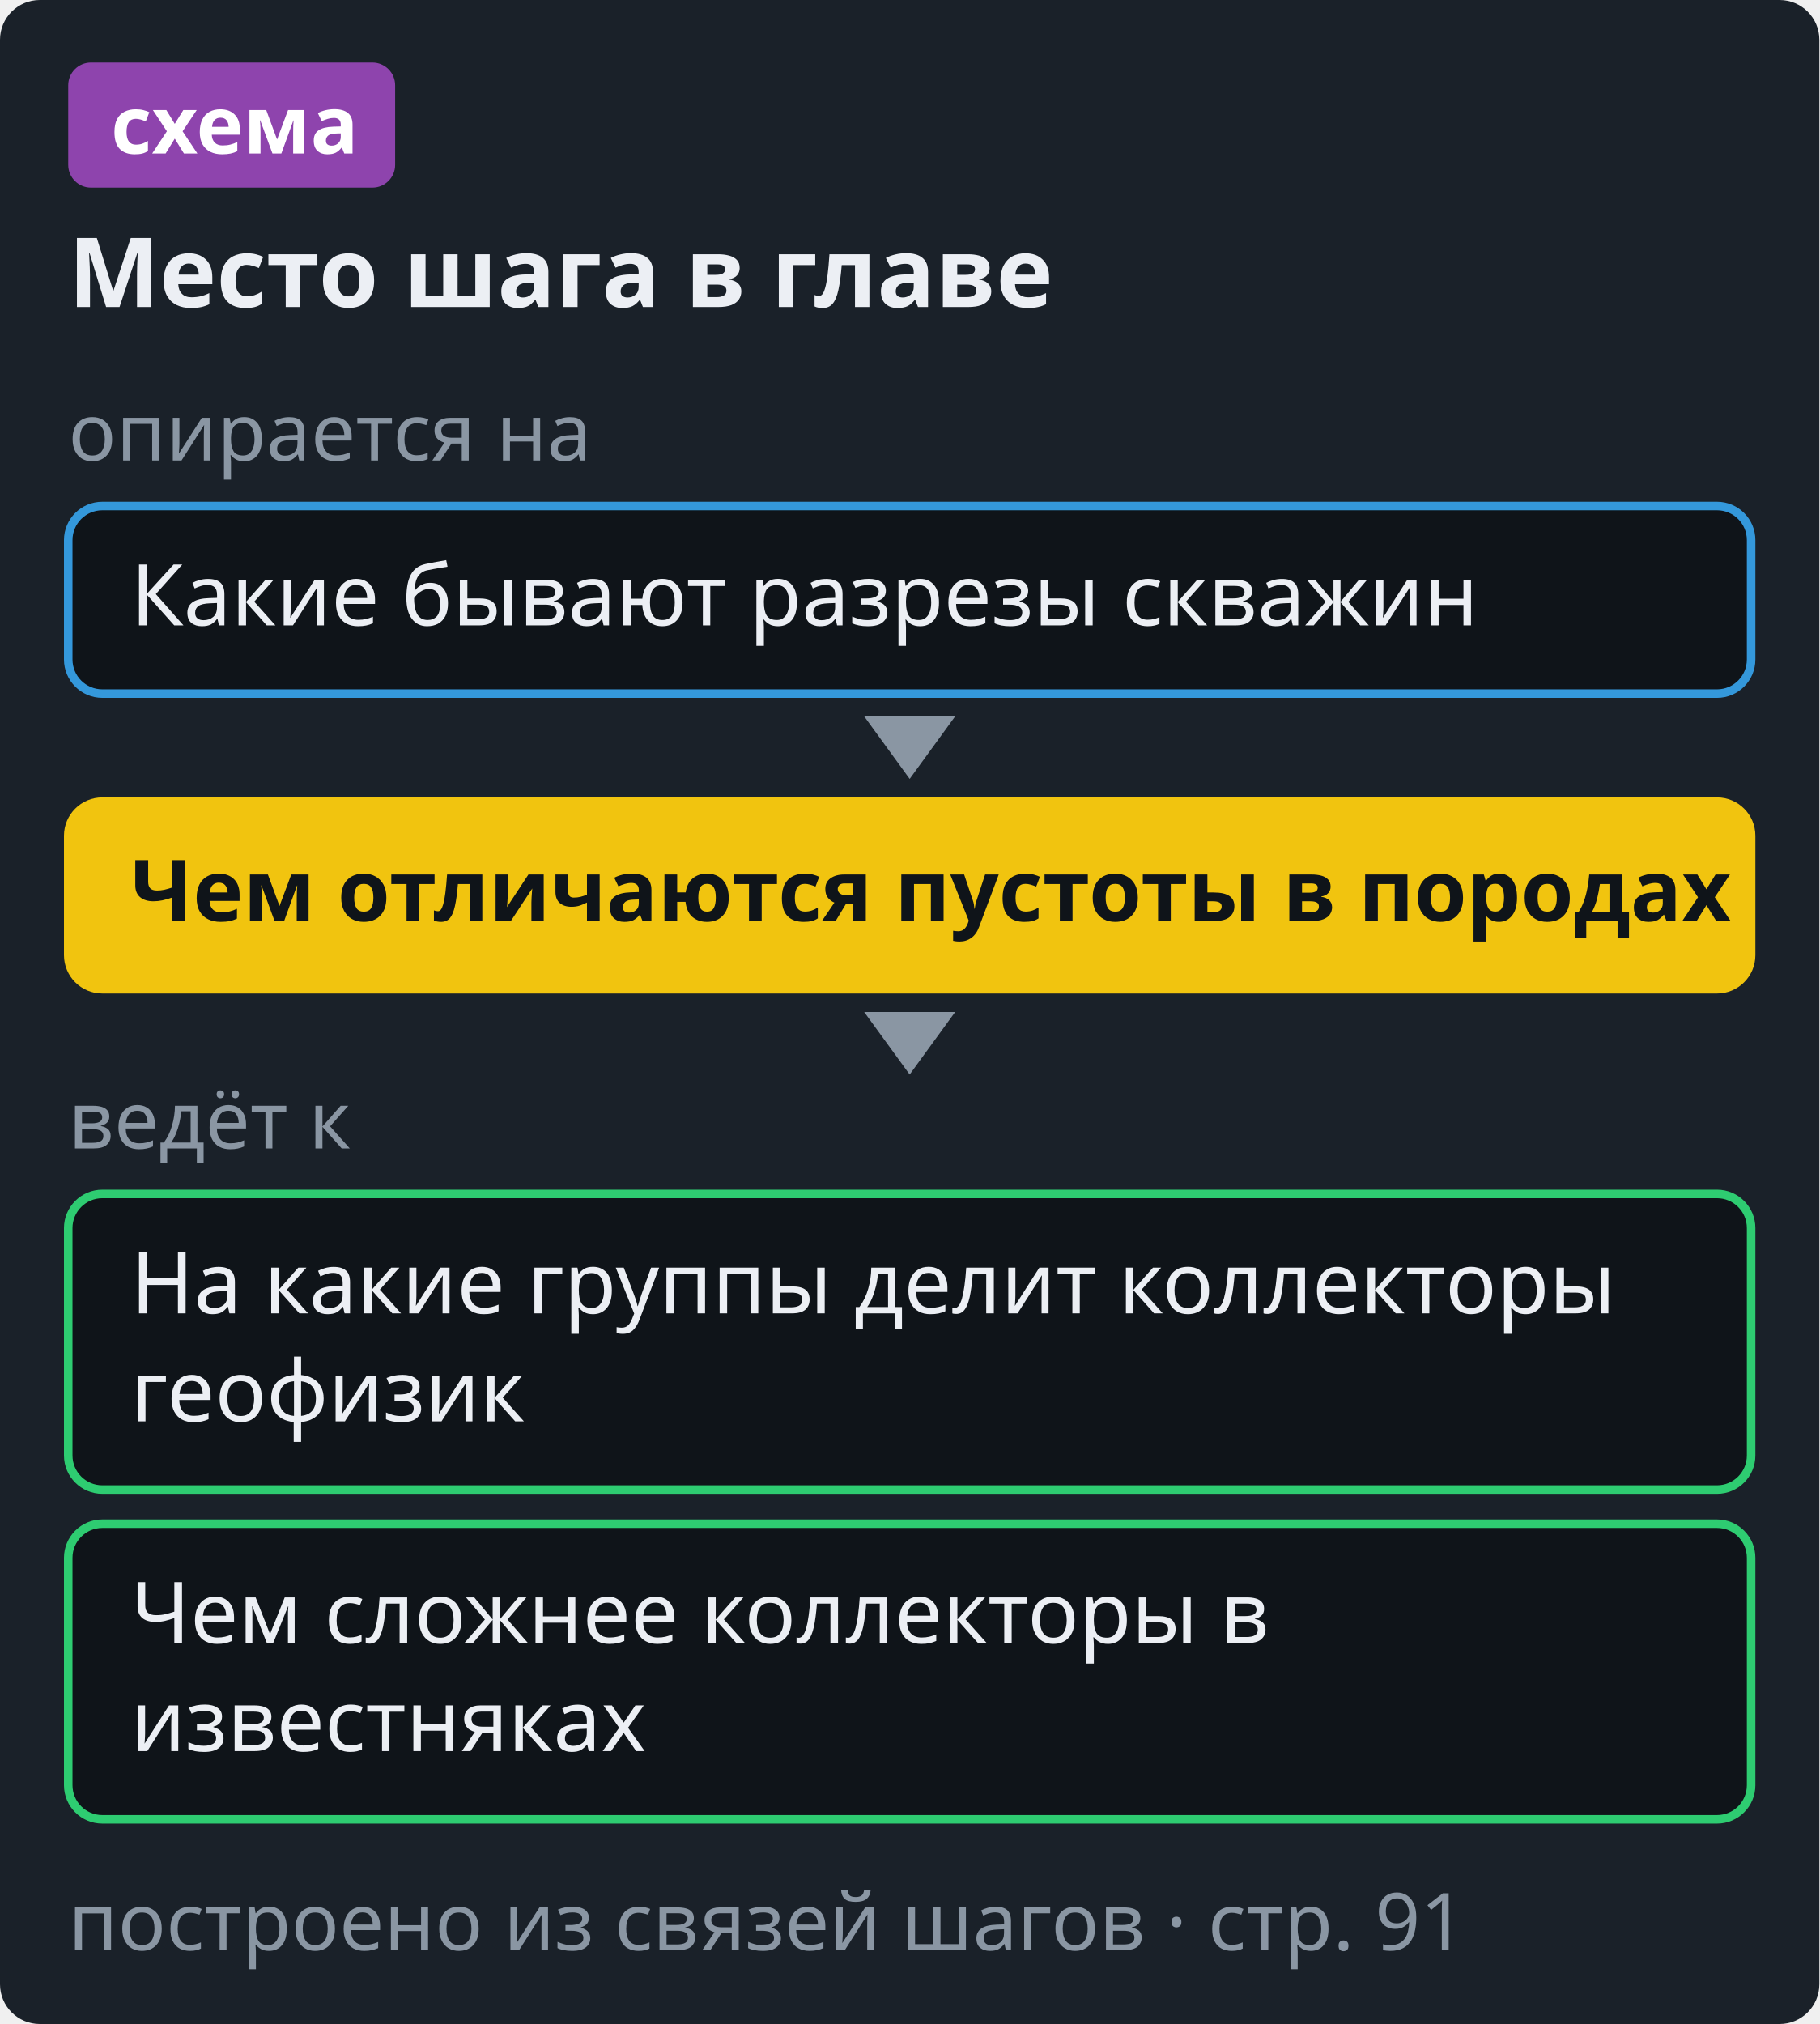
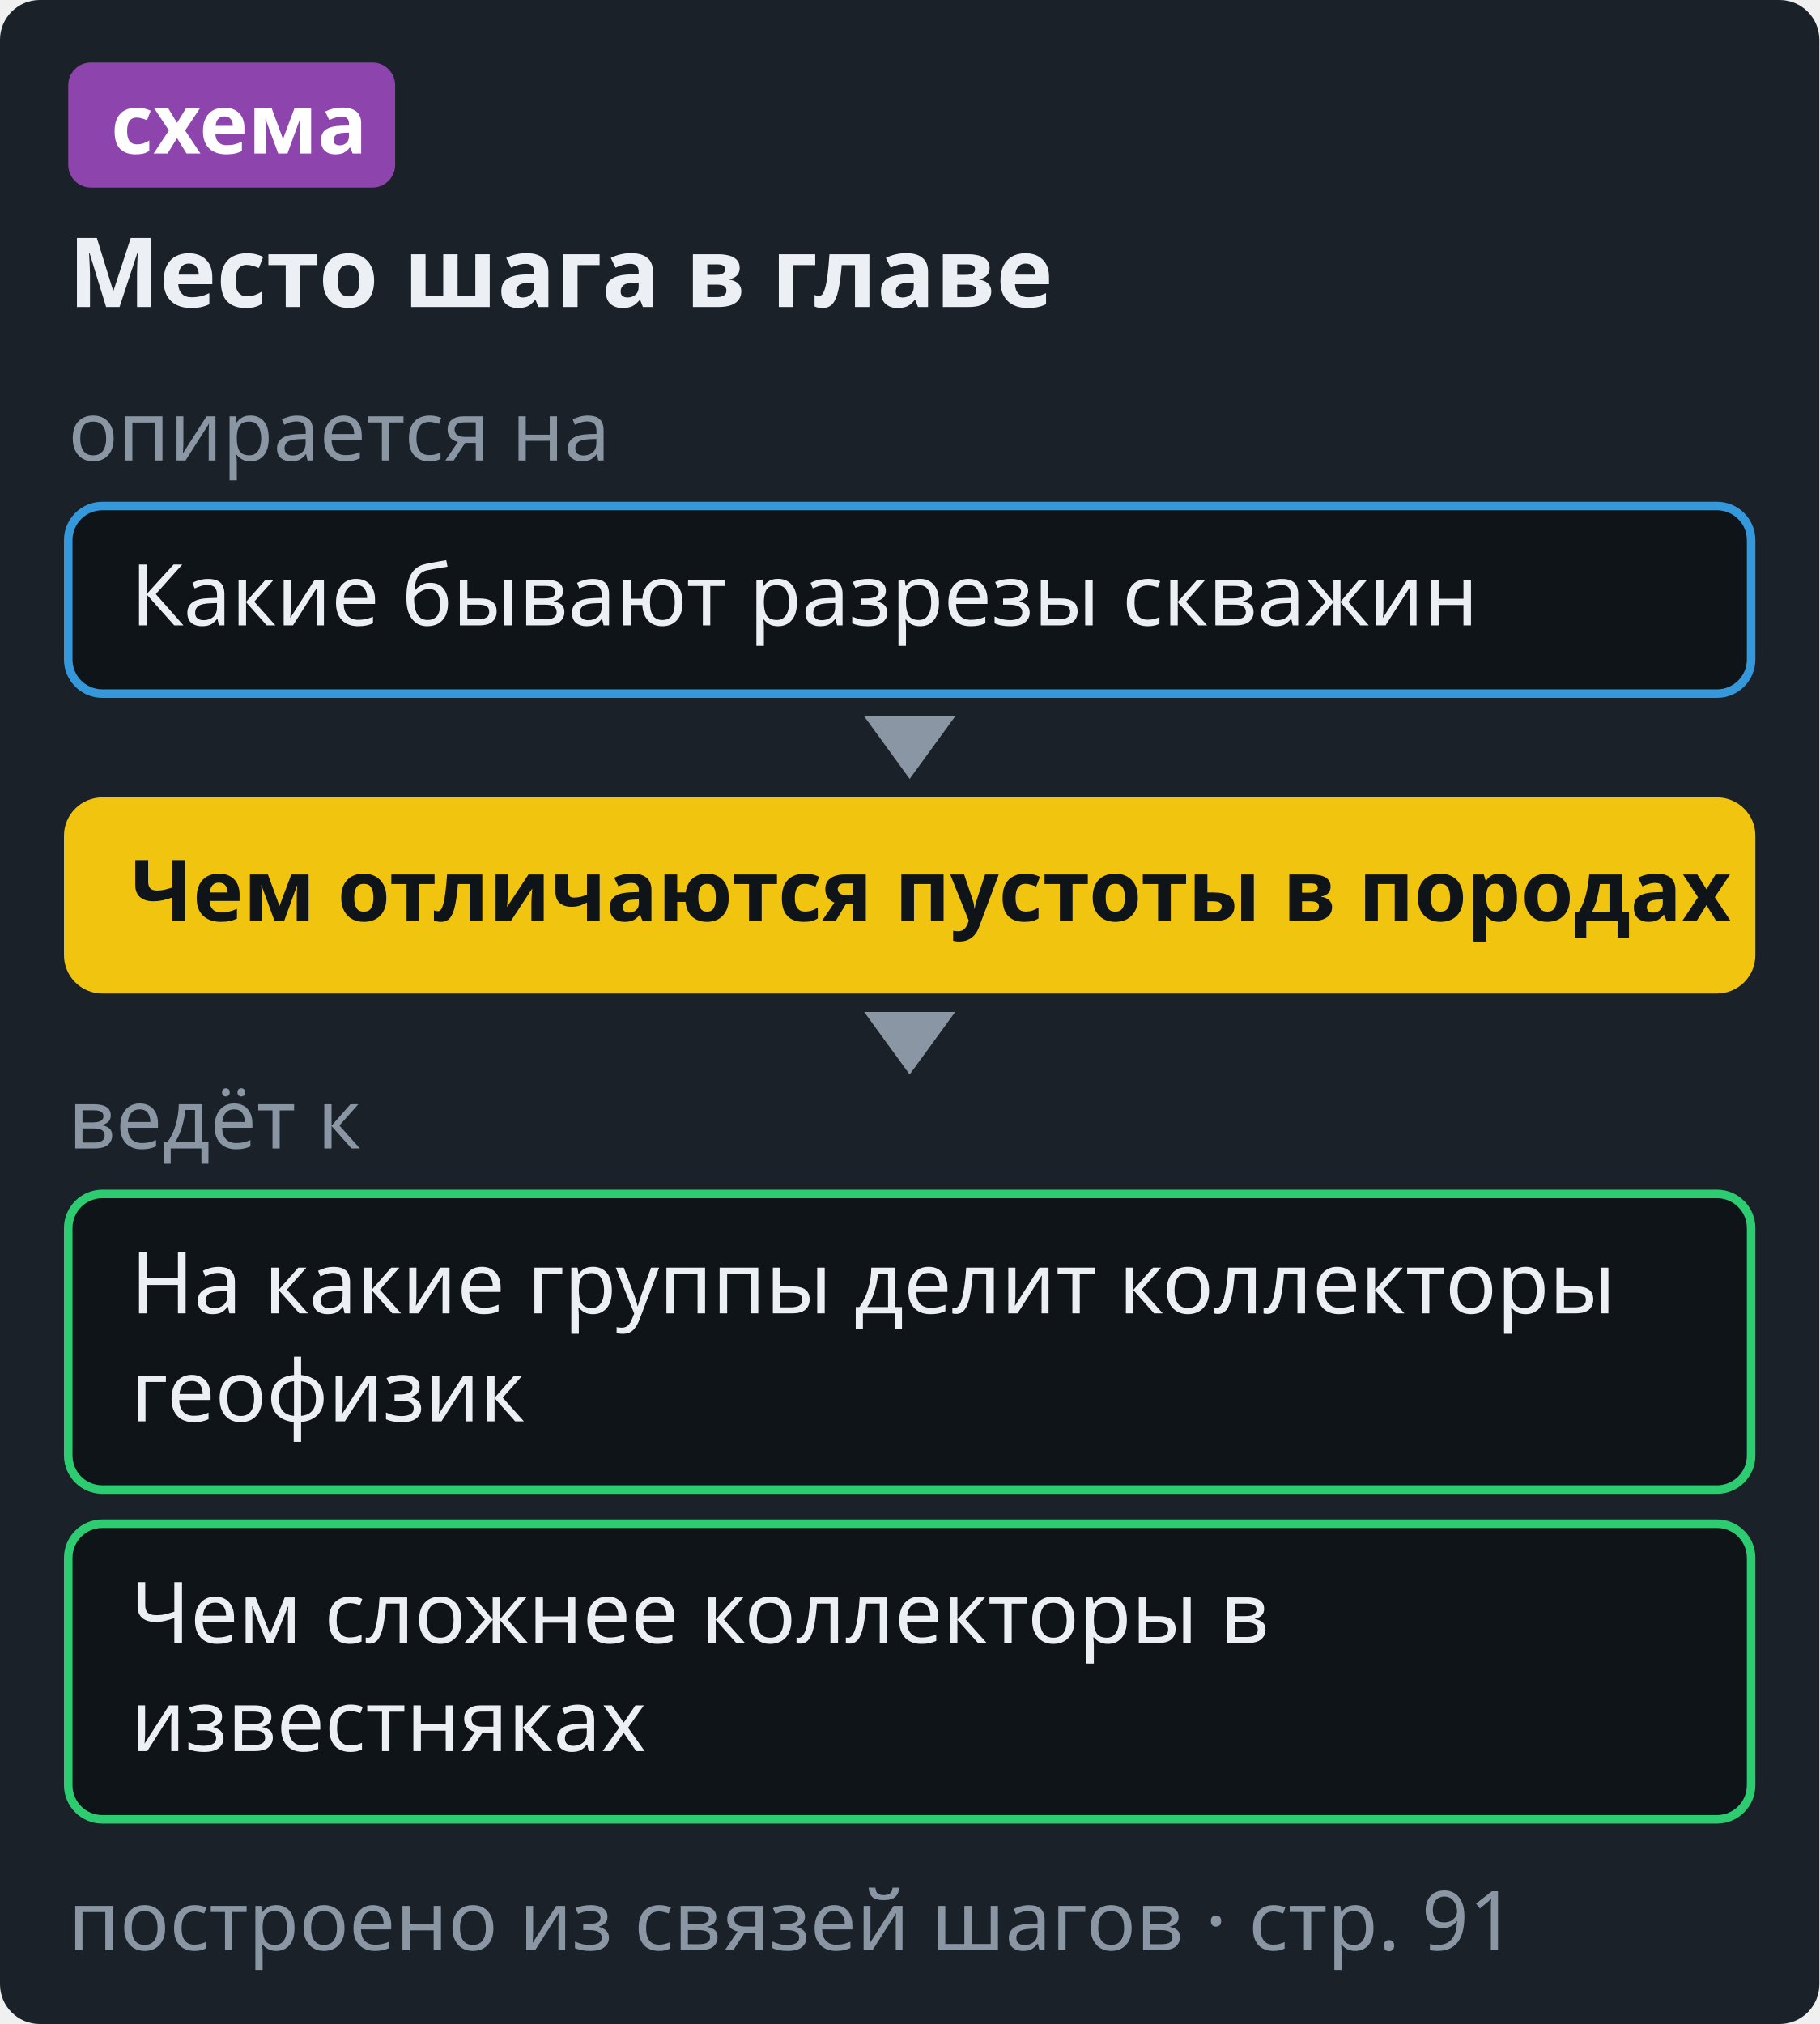
<svg xmlns="http://www.w3.org/2000/svg" viewBox="0 0 640 712" width="640" height="712" style="max-width:100%;height:auto">
  <rect width="640" height="712" rx="14" fill="#1A2129" />
  <rect x="24" y="22" width="115" height="44" rx="8" fill="#8E44AD" />
-   <text x="39.0" y="54.0" font-family="Segoe UI,system-ui,sans-serif" font-size="28" font-weight="600" fill="#FFFFFF" text-anchor="start">схема</text>
+   <text x="39.0" y="54.0" font-family="Segoe UI,system-ui,sans-serif" font-size="29" font-weight="600" fill="#FFFFFF" text-anchor="start">схема</text>
  <text x="24.0" y="108.0" font-family="Segoe UI,system-ui,sans-serif" font-size="34" font-weight="700" fill="#ECEFF4" text-anchor="start">Место шага в главе</text>
-   <text x="24.0" y="162.0" font-family="Segoe UI,system-ui,sans-serif" font-size="28" font-weight="400" fill="#8A96A3" text-anchor="start">опирается на</text>
+   <text x="24.0" y="162.0" font-family="Segoe UI,system-ui,sans-serif" font-size="29" font-weight="400" fill="#8A96A3" text-anchor="start">опирается на</text>
  <rect x="24" y="178" width="592" height="66" rx="12" fill="#0F1419" stroke="#3498DB" stroke-width="3" />
  <text x="46.0" y="220.0" font-family="Segoe UI,system-ui,sans-serif" font-size="30" font-weight="400" fill="#ECEFF4" text-anchor="start">Какие бывают разрезы скважин</text>
  <polygon points="304.0,252 336.0,252 320.0,274" fill="#8A96A3" />
  <rect x="24" y="282" width="592" height="66" rx="12" fill="#F1C40F" stroke="#F1C40F" stroke-width="3" />
  <text x="46.0" y="324.0" font-family="Segoe UI,system-ui,sans-serif" font-size="30" font-weight="700" fill="#0F1419" text-anchor="start">Чем отличаются пустоты в породах</text>
  <polygon points="304.0,356 336.0,356 320.0,378" fill="#8A96A3" />
-   <text x="24.0" y="404.0" font-family="Segoe UI,system-ui,sans-serif" font-size="28" font-weight="400" fill="#8A96A3" text-anchor="start">ведёт к</text>
+   <text x="24.0" y="404.0" font-family="Segoe UI,system-ui,sans-serif" font-size="29" font-weight="400" fill="#8A96A3" text-anchor="start">ведёт к</text>
  <rect x="24" y="420" width="592" height="104" rx="12" fill="#0F1419" stroke="#2ECC71" stroke-width="3" />
  <text x="46.0" y="462.0" font-family="Segoe UI,system-ui,sans-serif" font-size="30" font-weight="400" fill="#ECEFF4" text-anchor="start">На какие группы делит коллекторы</text>
  <text x="46.0" y="500.0" font-family="Segoe UI,system-ui,sans-serif" font-size="30" font-weight="400" fill="#ECEFF4" text-anchor="start">геофизик</text>
  <rect x="24" y="536" width="592" height="104" rx="12" fill="#0F1419" stroke="#2ECC71" stroke-width="3" />
  <text x="46.0" y="578.0" font-family="Segoe UI,system-ui,sans-serif" font-size="30" font-weight="400" fill="#ECEFF4" text-anchor="start">Чем сложнее коллекторы в</text>
  <text x="46.0" y="616.0" font-family="Segoe UI,system-ui,sans-serif" font-size="30" font-weight="400" fill="#ECEFF4" text-anchor="start">известняках</text>
-   <text x="24.0" y="686.0" font-family="Segoe UI,system-ui,sans-serif" font-size="28" font-weight="400" fill="#8A96A3" text-anchor="start">построено из связей шагов · стр. 91</text>
+   <text x="24.0" y="686.0" font-family="Segoe UI,system-ui,sans-serif" font-size="29" font-weight="400" fill="#8A96A3" text-anchor="start">построено из связей шагов · стр. 91</text>
</svg>
